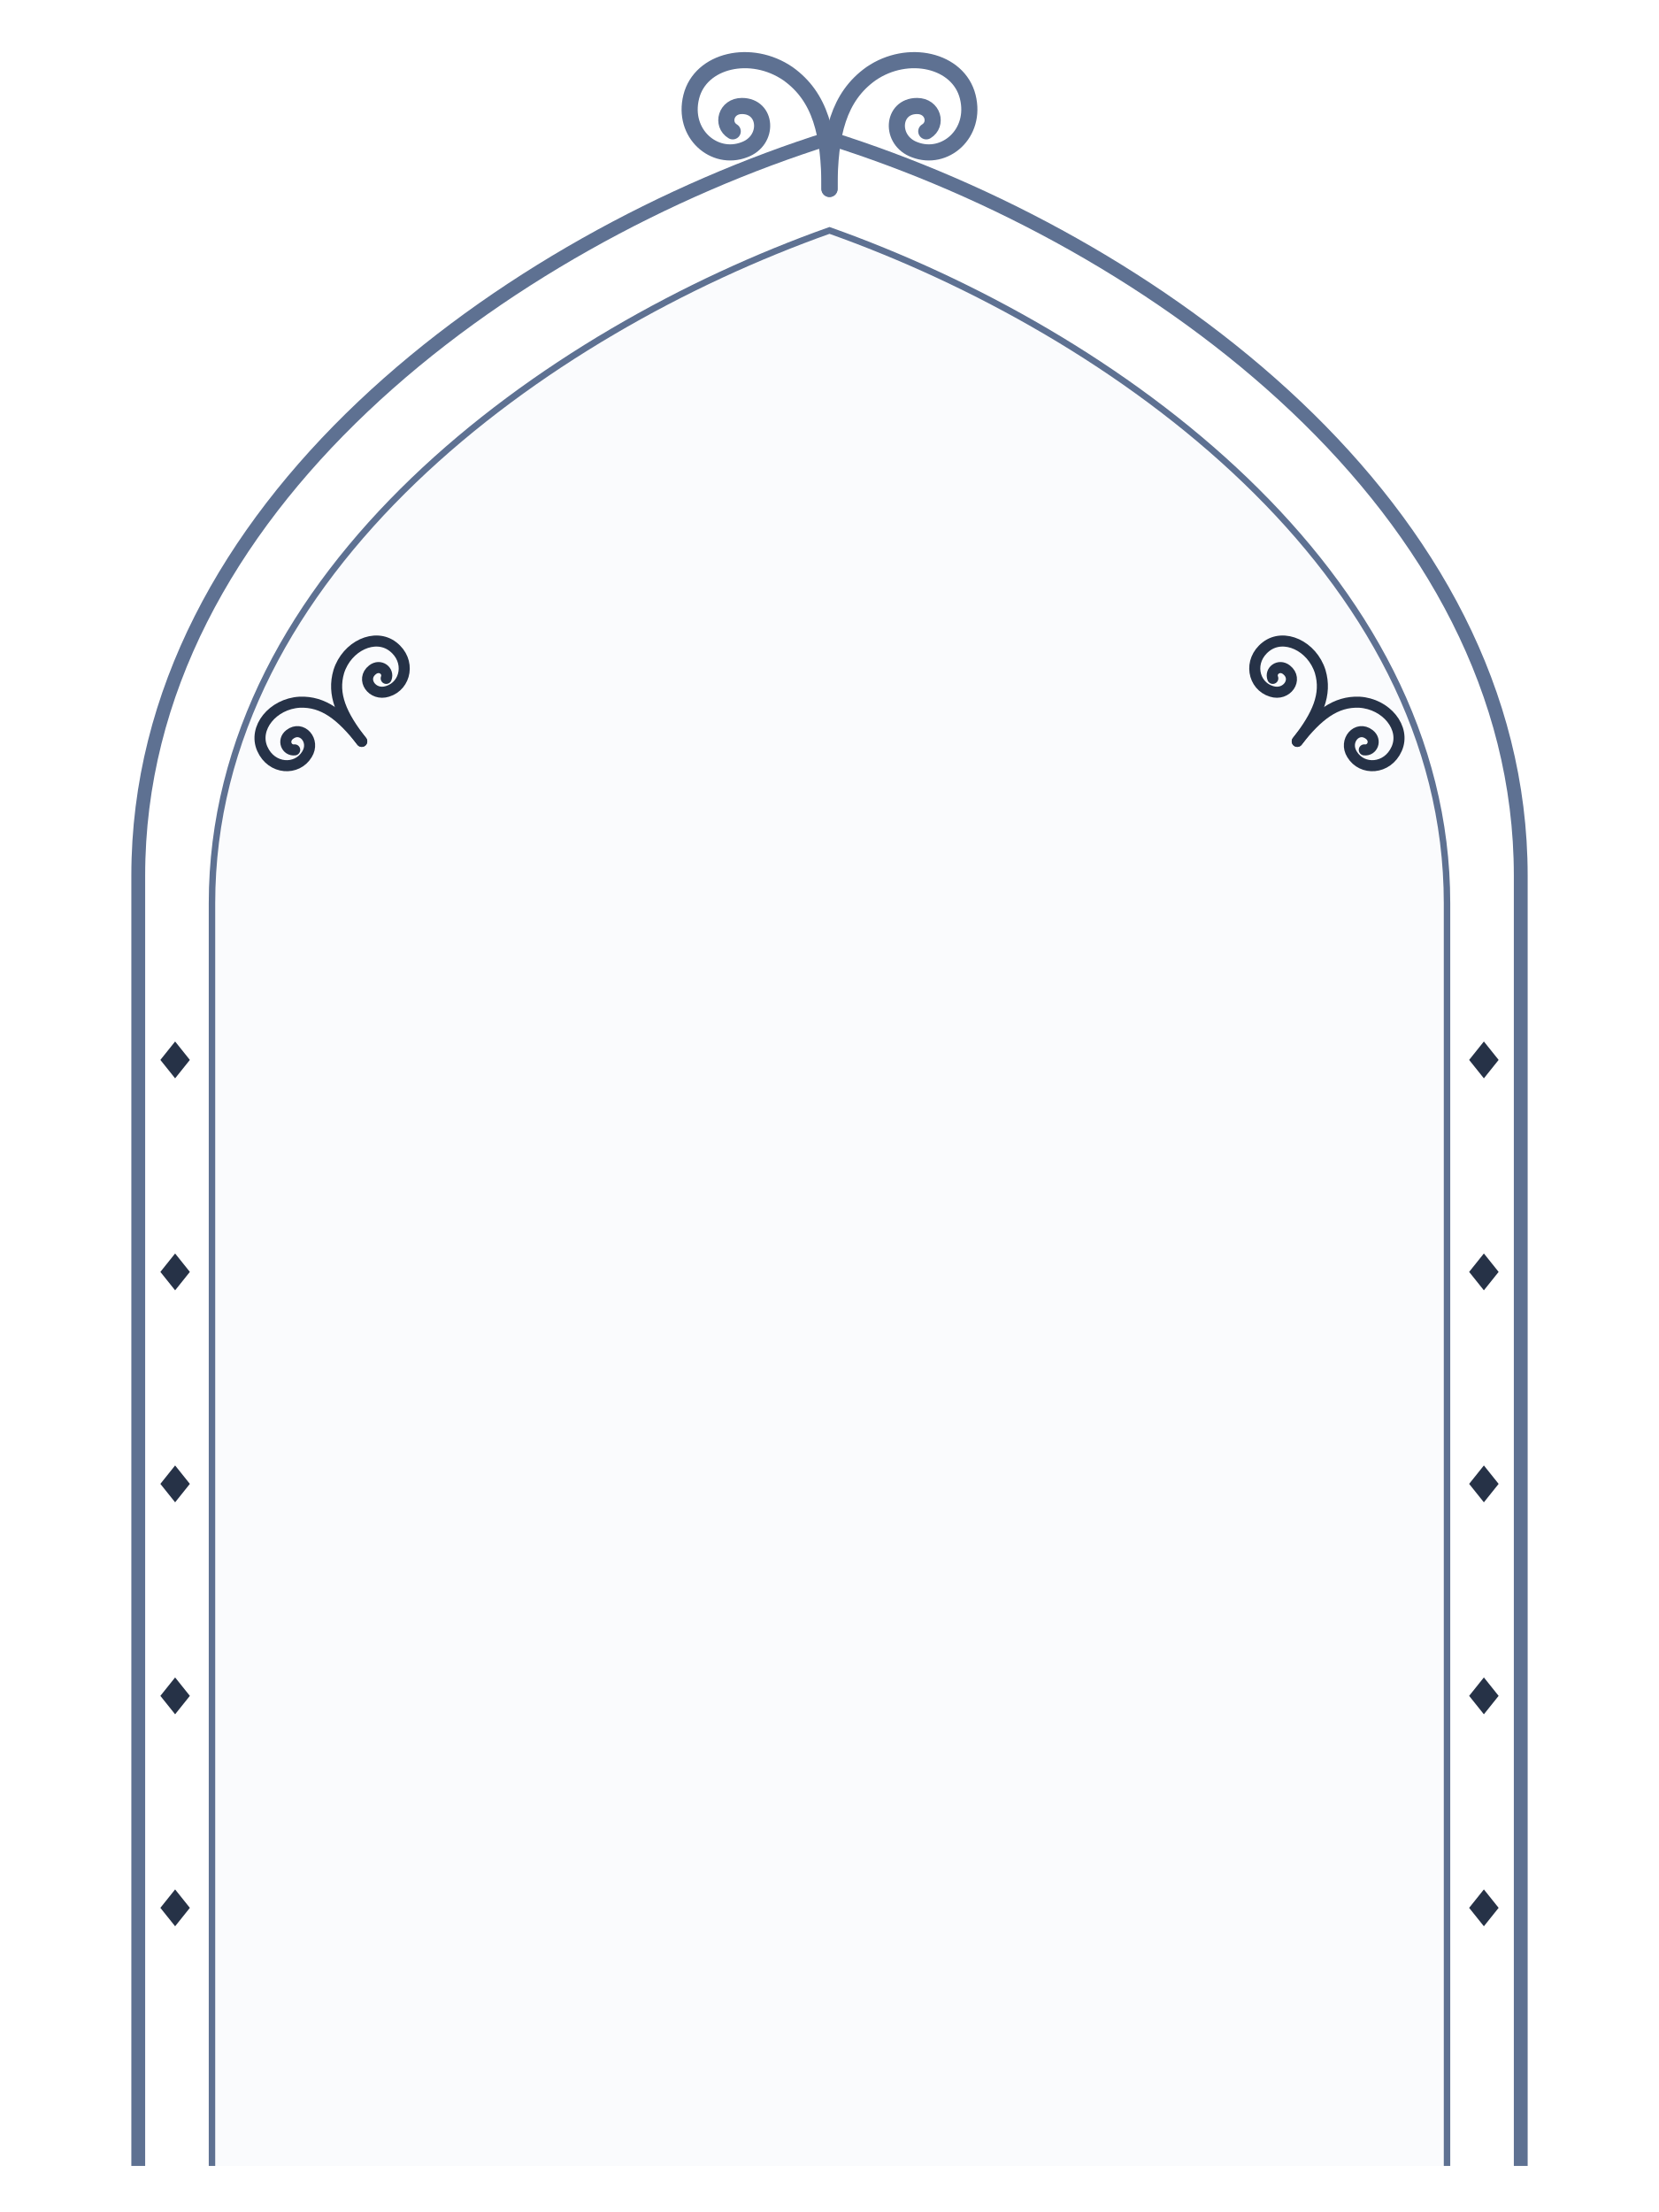
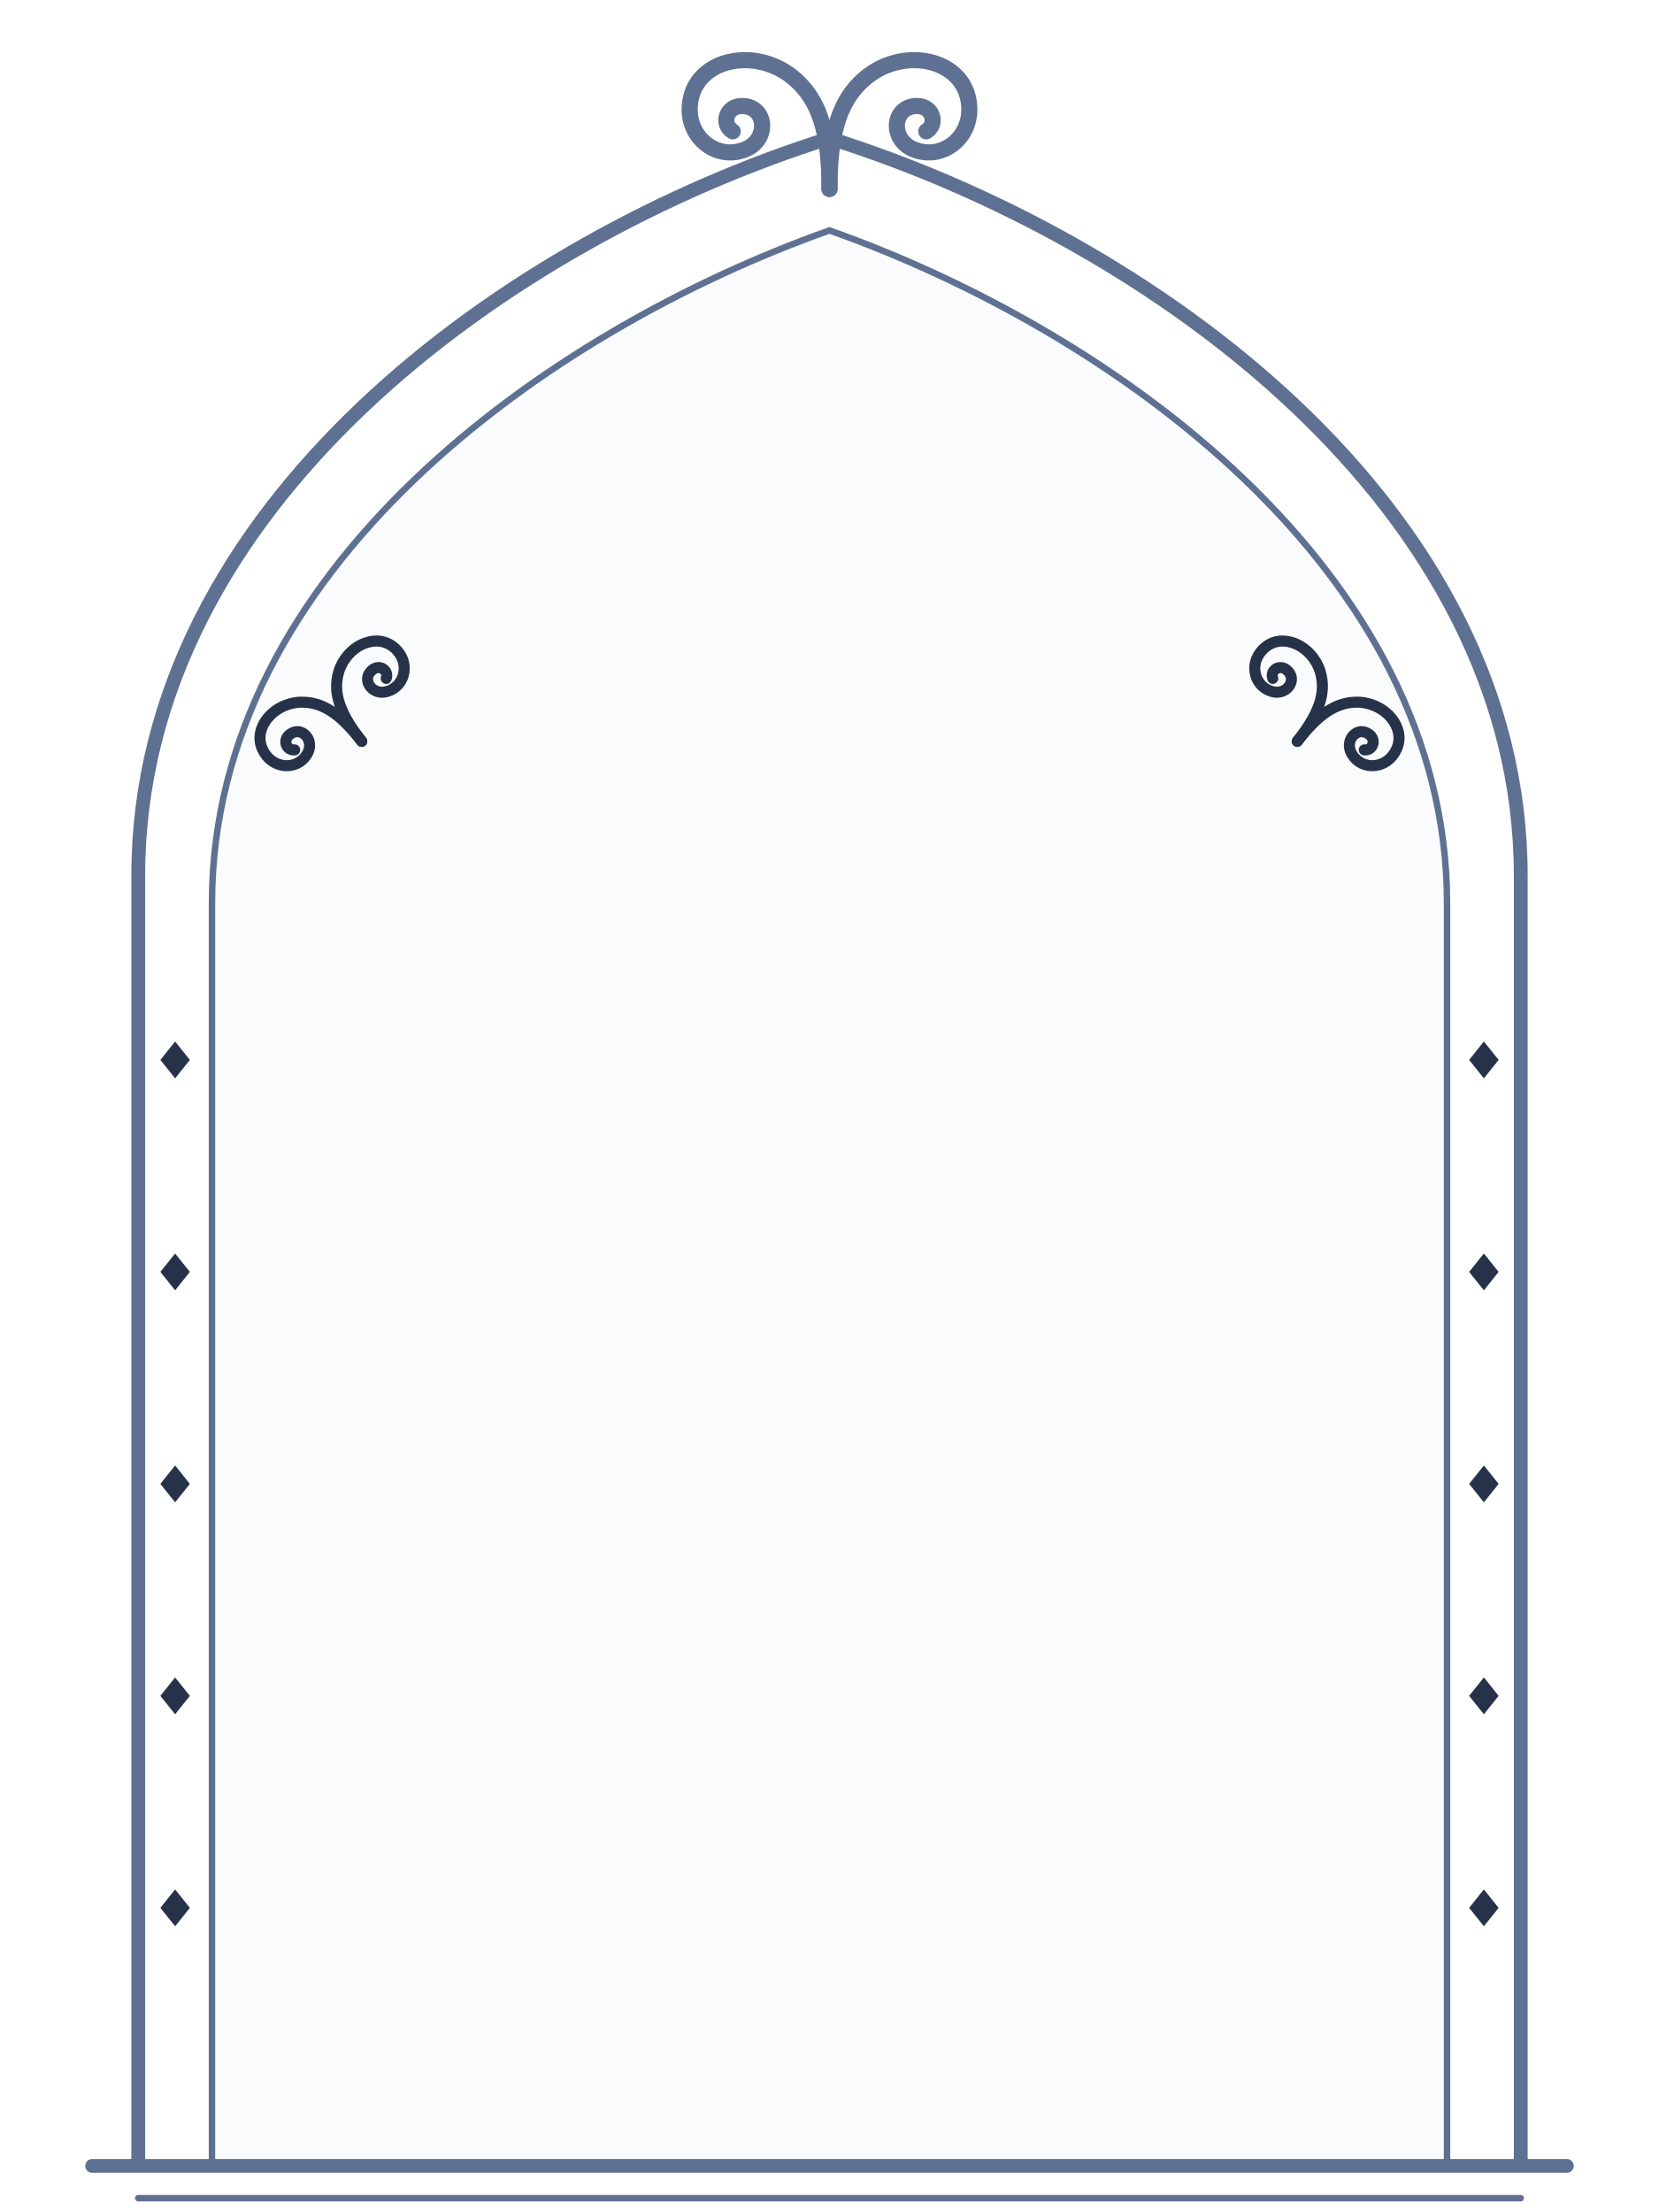
<svg xmlns="http://www.w3.org/2000/svg" width="360" height="480" viewBox="0 0 360 480">
  <path d="M46,470 L46,196 C46,124 118,72 180,50 C242,72 314,124 314,196 L314,470 Z" fill="#fafbfd" stroke="none" />
  <path d="M30,470 L30,190 C30,110 110,52 180,30 C250,52 330,110 330,190 L330,470" fill="none" stroke="#5e7192" stroke-width="3" />
  <path d="M46,470 L46,196 C46,124 118,72 180,50 C242,72 314,124 314,196 L314,470" fill="none" stroke="#5e7192" stroke-width="1.4" />
  <g transform="translate(180,18) scale(.5)">
    <g fill="none" stroke="#5e7192" stroke-width="7" stroke-linecap="round" stroke-linejoin="round">
      <path d="M0,46 C0,22 4,6 18,-4 C34,-15 56,-10 60,6 C64,22 50,34 37,29 C26,25 27,10 38,10 C45,10 47,18 42,21" />
      <path d="M0,46 C0,22 4,6 18,-4 C34,-15 56,-10 60,6 C64,22 50,34 37,29 C26,25 27,10 38,10 C45,10 47,18 42,21" transform="scale(-1,1)" />
    </g>
  </g>
  <g transform="translate(38,230)">
    <path d="M0,-4 L3.2,0 L0,4 L-3.2,0 Z" fill="#263247" />
  </g>
  <g transform="translate(322,230)">
    <path d="M0,-4 L3.2,0 L0,4 L-3.2,0 Z" fill="#263247" />
  </g>
  <g transform="translate(38,276)">
    <path d="M0,-4 L3.2,0 L0,4 L-3.2,0 Z" fill="#263247" />
  </g>
  <g transform="translate(322,276)">
    <path d="M0,-4 L3.2,0 L0,4 L-3.2,0 Z" fill="#263247" />
  </g>
  <g transform="translate(38,322)">
    <path d="M0,-4 L3.2,0 L0,4 L-3.2,0 Z" fill="#263247" />
  </g>
  <g transform="translate(322,322)">
    <path d="M0,-4 L3.2,0 L0,4 L-3.2,0 Z" fill="#263247" />
  </g>
  <g transform="translate(38,368)">
    <path d="M0,-4 L3.2,0 L0,4 L-3.2,0 Z" fill="#263247" />
  </g>
  <g transform="translate(322,368)">
    <path d="M0,-4 L3.2,0 L0,4 L-3.2,0 Z" fill="#263247" />
  </g>
  <g transform="translate(38,414)">
    <path d="M0,-4 L3.2,0 L0,4 L-3.2,0 Z" fill="#263247" />
  </g>
  <g transform="translate(322,414)">
    <path d="M0,-4 L3.2,0 L0,4 L-3.2,0 Z" fill="#263247" />
  </g>
  <g transform="translate(70,150) rotate(-38) scale(.3)">
    <g fill="none" stroke="#263247" stroke-width="8" stroke-linecap="round" stroke-linejoin="round">
      <path d="M0,46 C0,22 4,6 18,-4 C34,-15 56,-10 60,6 C64,22 50,34 37,29 C26,25 27,10 38,10 C45,10 47,18 42,21" />
      <path d="M0,46 C0,22 4,6 18,-4 C34,-15 56,-10 60,6 C64,22 50,34 37,29 C26,25 27,10 38,10 C45,10 47,18 42,21" transform="scale(-1,1)" />
    </g>
  </g>
  <g transform="translate(290,150) rotate(38) scale(.3)">
    <g fill="none" stroke="#263247" stroke-width="8" stroke-linecap="round" stroke-linejoin="round">
      <path d="M0,46 C0,22 4,6 18,-4 C34,-15 56,-10 60,6 C64,22 50,34 37,29 C26,25 27,10 38,10 C45,10 47,18 42,21" />
      <path d="M0,46 C0,22 4,6 18,-4 C34,-15 56,-10 60,6 C64,22 50,34 37,29 C26,25 27,10 38,10 C45,10 47,18 42,21" transform="scale(-1,1)" />
    </g>
  </g>
+   <path d="M20,470 L340,470" stroke="#5e7192" stroke-width="3" stroke-linecap="round" />
+   <path d="M30,477 L330,477" stroke="#5e7192" stroke-width="1.4" stroke-linecap="round" />
</svg>
